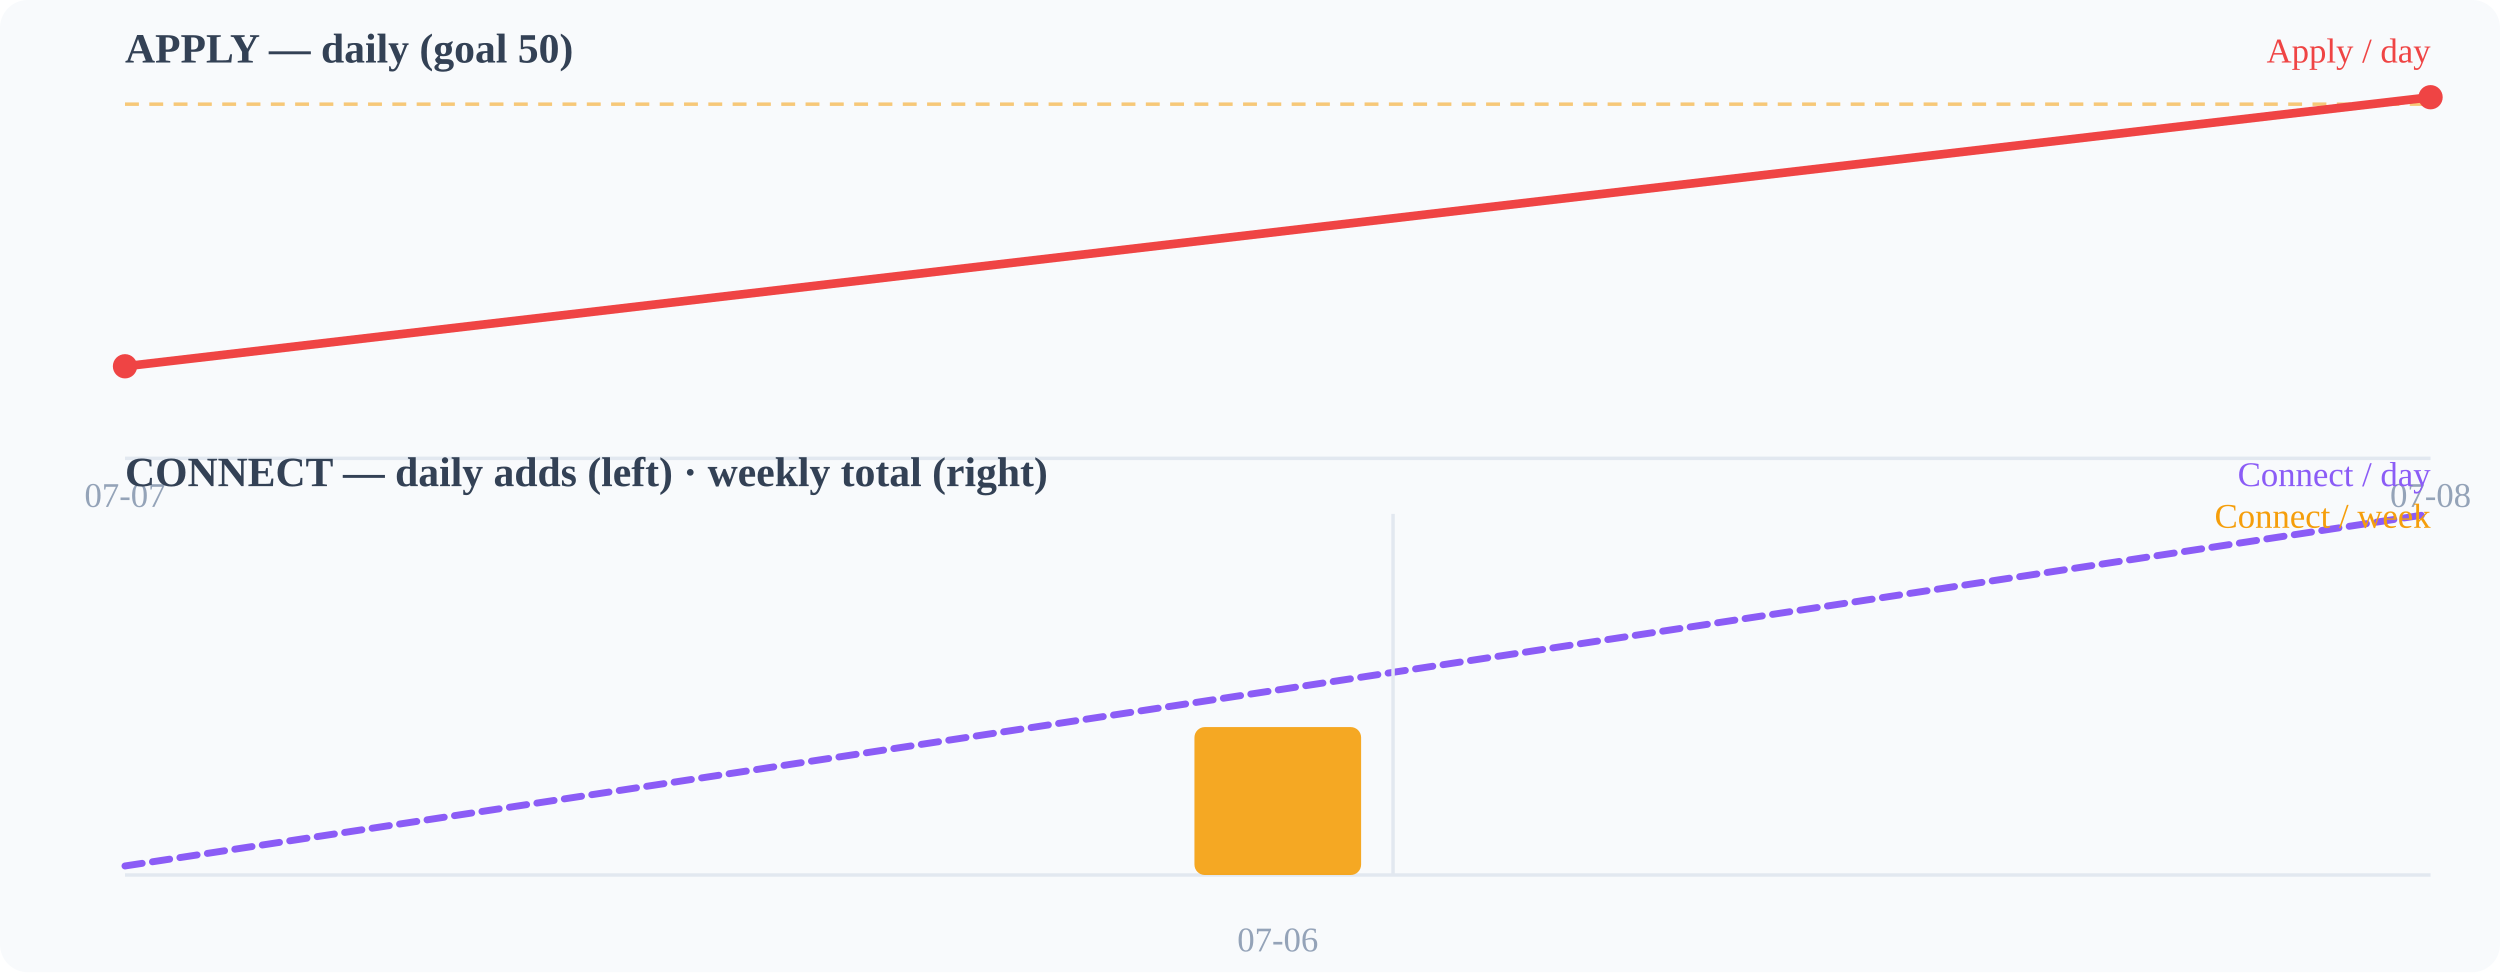
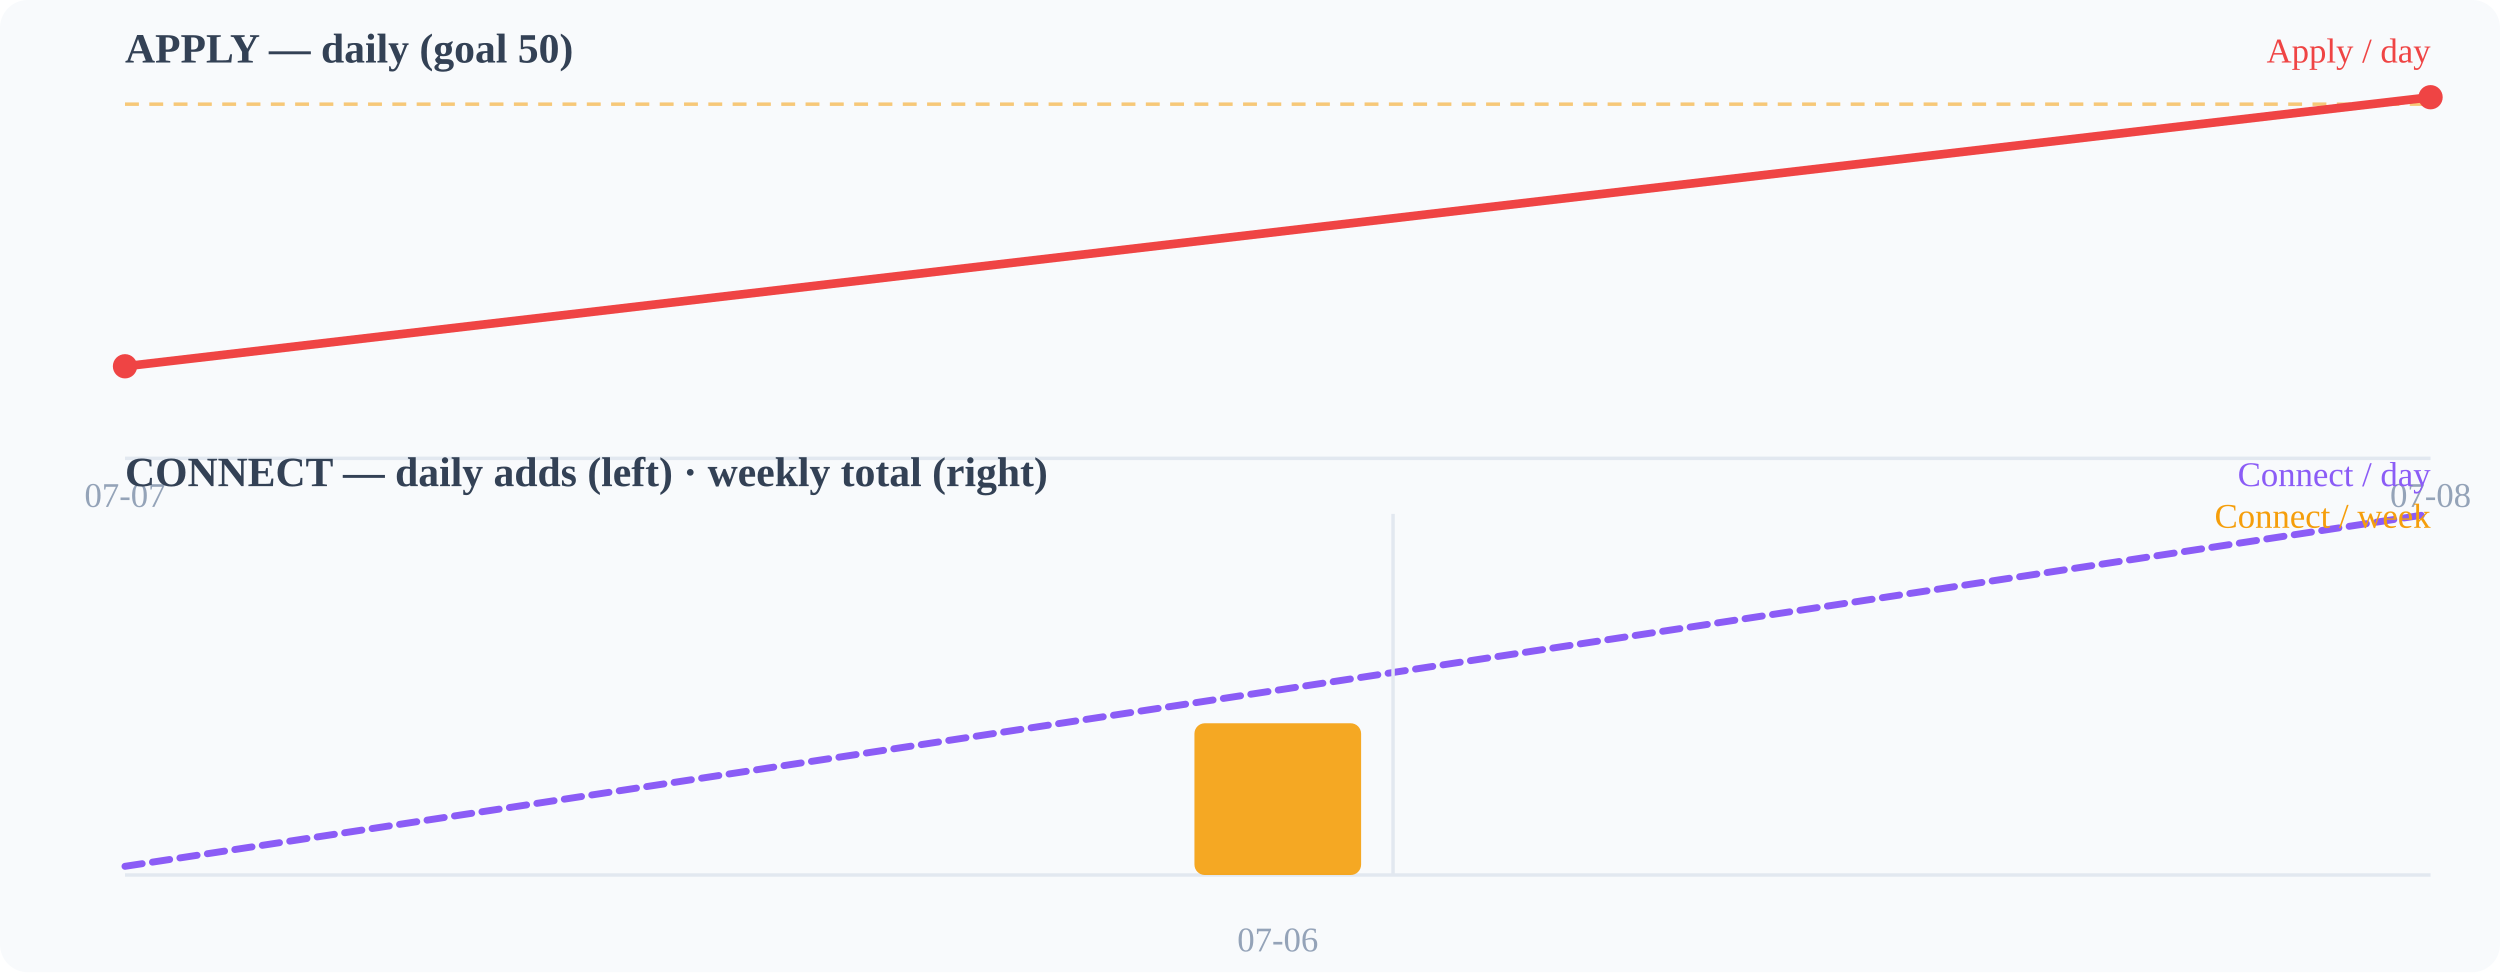
<svg xmlns="http://www.w3.org/2000/svg" width="720" height="280" viewBox="0 0 720 280">
  <rect width="720" height="280" fill="#f8fafc" rx="8" />
  <text x="36" y="18" font-size="12" font-weight="600" fill="#334155">APPLY — daily (goal 50)</text>
  <line x1="36" y1="132" x2="700" y2="132" stroke="#e2e8f0" stroke-width="1" />
  <line x1="36" y1="30.0" x2="700" y2="30.0" stroke="#f59e0b" stroke-width="1" stroke-dasharray="4 3" opacity="0.55" />
  <polyline points="36.0,105.5 700.0,28.0" fill="none" stroke="#ef4444" stroke-width="2.5" stroke-linecap="round" stroke-linejoin="round" />
  <circle cx="36" cy="105.49" r="3.5" fill="#ef4444" />
  <circle cx="700" cy="28" r="3.5" fill="#ef4444" />
  <text x="36" y="146" font-size="10" fill="#94a3b8" text-anchor="middle">07-07</text>
  <text x="700" y="146" font-size="10" fill="#94a3b8" text-anchor="middle">07-08</text>
  <text x="36" y="140" font-size="12" font-weight="600" fill="#334155">CONNECT — daily adds (left) · weekly total (right)</text>
  <line x1="36" y1="252" x2="700" y2="252" stroke="#e2e8f0" stroke-width="1" />
-   <polyline points="36.0,249.4 700.0,148.0" fill="none" stroke="#8b5cf6" stroke-width="2" stroke-linecap="round" stroke-linejoin="round" stroke-dasharray="5 3" />
-   <rect x="344.0" y="209.4" width="48" height="42.6" rx="3" fill="#f59e0b" opacity="0.9" />
+   <polyline points="36.0,249.5 700.0,148.0" fill="none" stroke="#8b5cf6" stroke-width="2" stroke-linecap="round" stroke-linejoin="round" stroke-dasharray="5 3" />
+   <rect x="344.0" y="208.3" width="48" height="43.7" rx="3" fill="#f59e0b" opacity="0.9" />
  <line x1="401.2" y1="148" x2="401.2" y2="252" stroke="#e2e8f0" stroke-width="1" />
  <text x="368" y="274" font-size="10" fill="#94a3b8" text-anchor="middle">07-06</text>
  <text x="700" y="18" font-size="10" fill="#ef4444" text-anchor="end">Apply / day</text>
  <text x="700" y="140" font-size="10" fill="#8b5cf6" text-anchor="end">Connect / day</text>
  <text x="700" y="152" font-size="10" fill="#f59e0b" text-anchor="end">Connect / week</text>
</svg>
